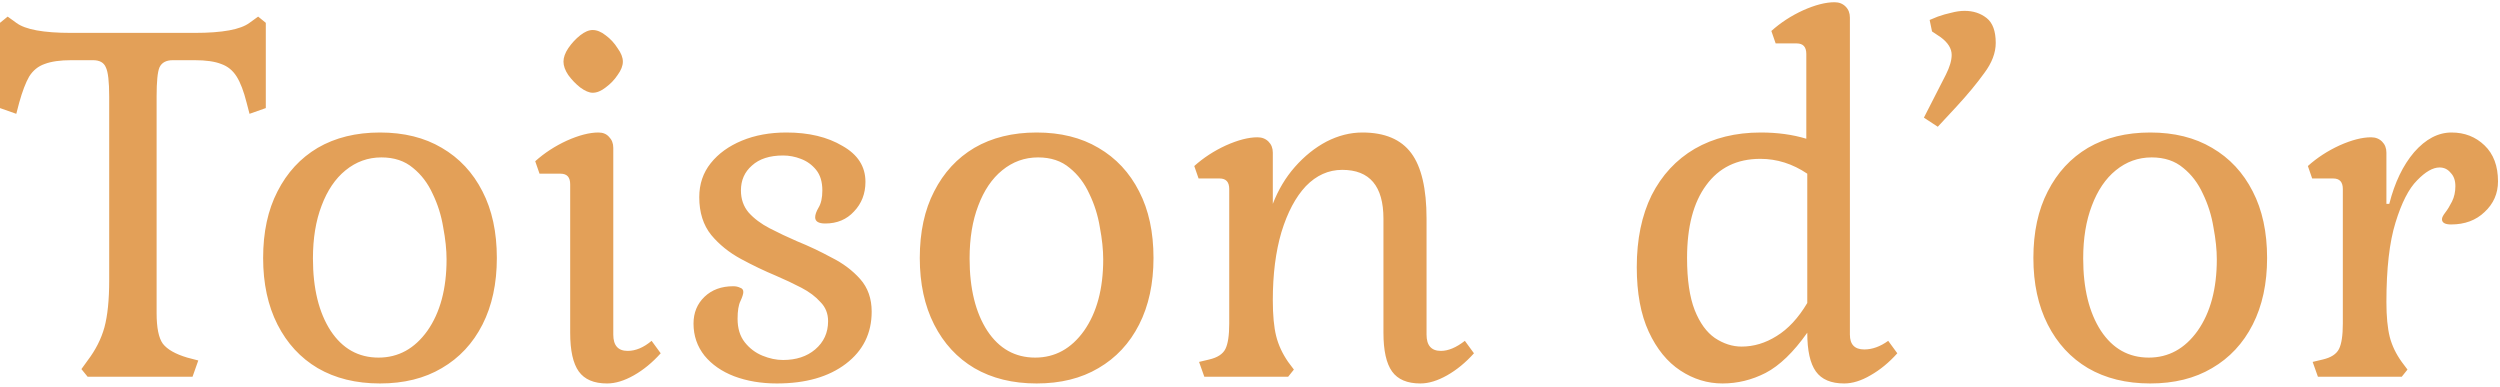
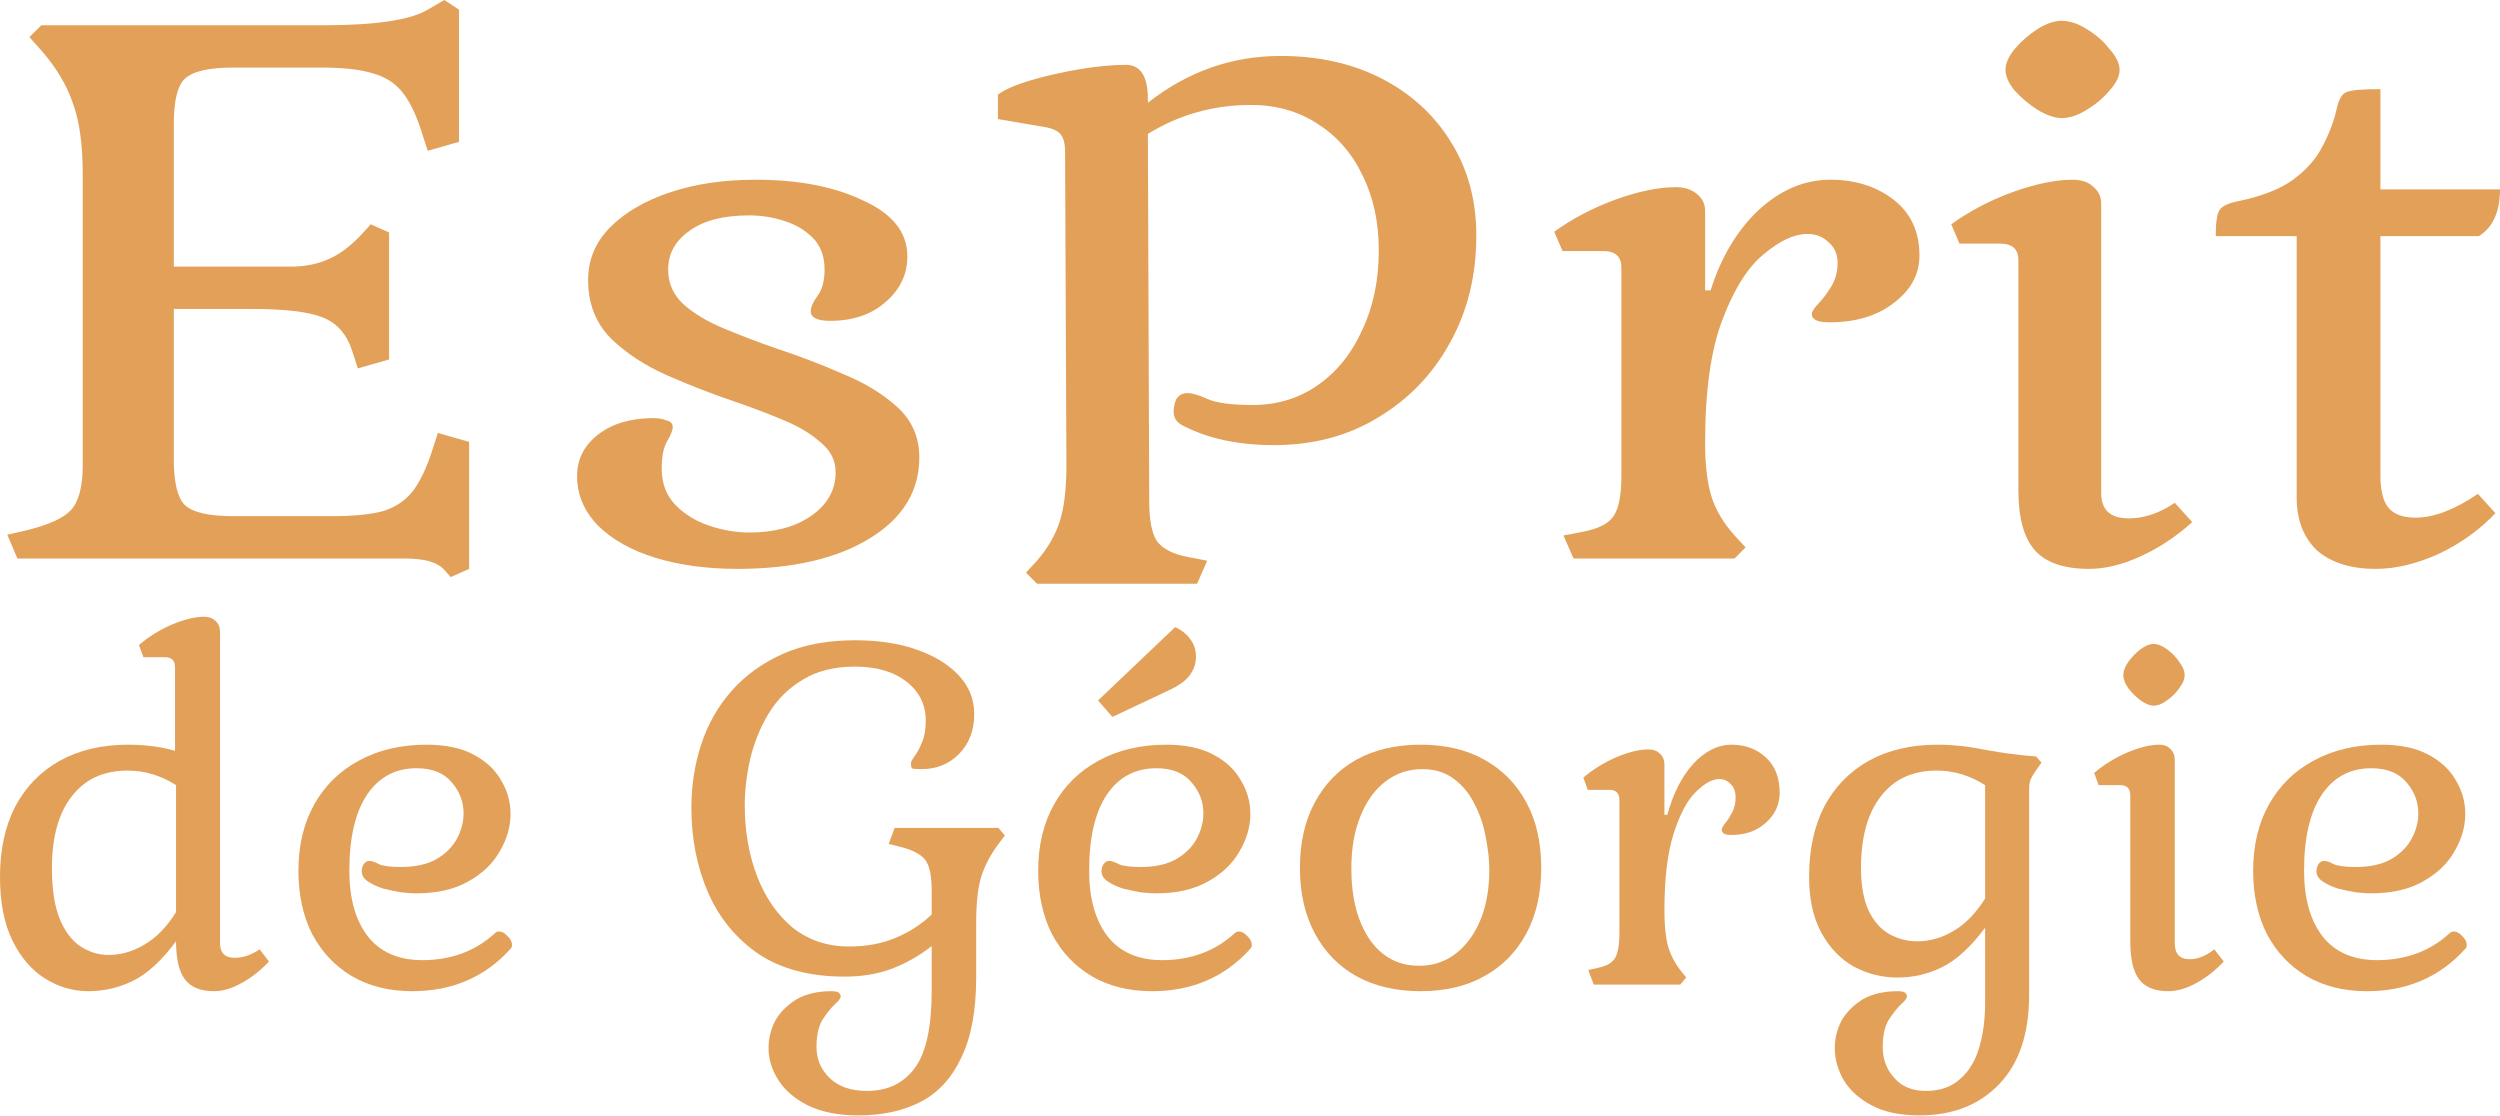
- <svg xmlns="http://www.w3.org/2000/svg" width="783" height="121" viewBox="0 0 783 121" fill="none">
-   <path d="M27.45 118L25.5 115.6L27.45 112.9C29.95 109.6 31.7 106.15 32.7 102.55C33.7 98.85 34.2 93.95 34.2 87.85V30.25C34.2 25.55 33.85 22.5 33.15 21.1C32.55 19.6 31.2 18.85 29.1 18.85H22.35C18.85 18.85 16.05 19.25 13.95 20.05C11.95 20.75 10.35 22.05 9.15 23.95C8.05 25.85 7 28.6 6 32.2L5.1 35.65L2.12342e-07 33.85V7.15L2.4 5.2L5.1 7.15C7.9 9.25 13.6 10.3 22.2 10.3H61.05C69.65 10.3 75.35 9.25 78.15 7.15L80.85 5.2L83.25 7.15V33.85L78.15 35.65L77.25 32.2C76.35 28.6 75.3 25.85 74.1 23.95C72.9 22.05 71.3 20.75 69.3 20.05C67.3 19.25 64.5 18.85 60.9 18.85H54.15C52.05 18.85 50.65 19.6 49.95 21.1C49.35 22.5 49.05 25.55 49.05 30.25V98.05C49.05 102.65 49.7 105.85 51 107.65C52.4 109.45 54.95 110.9 58.65 112L62.1 112.9L60.3 118H27.45ZM119.012 120.1C111.512 120.1 105.012 118.5 99.512 115.3C94.112 112.1 89.912 107.55 86.912 101.65C83.912 95.75 82.412 88.8 82.412 80.8C82.412 72.7 83.912 65.75 86.912 59.95C89.912 54.05 94.112 49.5 99.512 46.3C105.012 43.1 111.512 41.5 119.012 41.5C126.512 41.5 132.962 43.1 138.362 46.3C143.862 49.5 148.112 54.05 151.112 59.95C154.112 65.75 155.612 72.7 155.612 80.8C155.612 88.8 154.112 95.75 151.112 101.65C148.112 107.55 143.862 112.1 138.362 115.3C132.962 118.5 126.512 120.1 119.012 120.1ZM118.562 112C124.762 112 129.862 109.2 133.862 103.6C137.862 97.9 139.862 90.45 139.862 81.25C139.862 78.25 139.512 74.9 138.812 71.2C138.212 67.5 137.112 64 135.512 60.7C134.012 57.4 131.962 54.7 129.362 52.6C126.762 50.4 123.462 49.3 119.462 49.3C115.262 49.3 111.512 50.65 108.212 53.35C105.012 55.95 102.512 59.65 100.712 64.45C98.912 69.15 98.012 74.65 98.012 80.95C98.012 90.35 99.862 97.9 103.562 103.6C107.262 109.2 112.262 112 118.562 112ZM190.131 120.1C186.031 120.1 183.081 118.85 181.281 116.35C179.481 113.85 178.581 109.8 178.581 104.2V57.7C178.581 55.5 177.581 54.4 175.581 54.4H168.981L167.631 50.5C170.531 47.9 173.831 45.75 177.531 44.05C181.331 42.35 184.631 41.5 187.431 41.5C188.831 41.5 189.931 41.95 190.731 42.85C191.631 43.75 192.081 44.9 192.081 46.3V104.8C192.081 108.2 193.581 109.9 196.581 109.9C199.081 109.9 201.581 108.85 204.081 106.75L206.931 110.65C204.331 113.55 201.531 115.85 198.531 117.55C195.531 119.25 192.731 120.1 190.131 120.1ZM185.631 29.05C184.531 29.05 183.231 28.5 181.731 27.4C180.331 26.3 179.081 25 177.981 23.5C176.981 22 176.481 20.6 176.481 19.3C176.481 18 176.981 16.6 177.981 15.1C179.081 13.5 180.331 12.15 181.731 11.05C183.131 9.95 184.431 9.4 185.631 9.4C186.931 9.4 188.281 9.95 189.681 11.05C191.181 12.15 192.431 13.5 193.431 15.1C194.531 16.6 195.081 18 195.081 19.3C195.081 20.6 194.531 22 193.431 23.5C192.431 25 191.181 26.3 189.681 27.4C188.281 28.5 186.931 29.05 185.631 29.05ZM243.309 120.1C238.409 120.1 233.959 119.35 229.959 117.85C226.059 116.35 222.959 114.2 220.659 111.4C218.359 108.5 217.209 105.15 217.209 101.35C217.209 97.95 218.359 95.15 220.659 92.95C222.959 90.75 225.959 89.65 229.659 89.65C230.459 89.65 231.159 89.8 231.759 90.1C232.459 90.3 232.809 90.75 232.809 91.45C232.809 92.05 232.509 93 231.909 94.3C231.309 95.5 231.009 97.35 231.009 99.85C231.009 102.85 231.759 105.3 233.259 107.2C234.759 109.1 236.609 110.5 238.809 111.4C241.009 112.3 243.159 112.75 245.259 112.75C249.359 112.75 252.709 111.65 255.309 109.45C258.009 107.15 259.359 104.2 259.359 100.6C259.359 98.2 258.559 96.2 256.959 94.6C255.459 92.9 253.459 91.4 250.959 90.1C248.459 88.8 245.809 87.55 243.009 86.35C239.409 84.85 235.759 83.1 232.059 81.1C228.359 79.1 225.259 76.6 222.759 73.6C220.259 70.5 219.009 66.55 219.009 61.75C219.009 57.65 220.209 54.1 222.609 51.1C225.009 48.1 228.259 45.75 232.359 44.05C236.459 42.35 241.109 41.5 246.309 41.5C253.309 41.5 259.159 42.9 263.859 45.7C268.659 48.4 271.059 52.15 271.059 56.95C271.059 60.65 269.859 63.75 267.459 66.25C265.159 68.75 262.159 70 258.459 70C256.359 70 255.309 69.35 255.309 68.05C255.309 67.25 255.659 66.25 256.359 65.05C257.159 63.75 257.559 61.95 257.559 59.65C257.559 56.95 256.909 54.8 255.609 53.2C254.309 51.6 252.709 50.45 250.809 49.75C249.009 49.05 247.159 48.7 245.259 48.7C241.059 48.7 237.809 49.75 235.509 51.85C233.209 53.85 232.059 56.45 232.059 59.65C232.059 62.35 232.859 64.65 234.459 66.55C236.159 68.45 238.359 70.1 241.059 71.5C243.759 72.9 246.609 74.25 249.609 75.55C253.309 77.05 256.909 78.75 260.409 80.65C264.009 82.45 267.009 84.7 269.409 87.4C271.809 90.1 273.009 93.5 273.009 97.6C273.009 104.4 270.309 109.85 264.909 113.95C259.509 118.05 252.309 120.1 243.309 120.1ZM324.676 120.1C317.176 120.1 310.676 118.5 305.176 115.3C299.776 112.1 295.576 107.55 292.576 101.65C289.576 95.75 288.076 88.8 288.076 80.8C288.076 72.7 289.576 65.75 292.576 59.95C295.576 54.05 299.776 49.5 305.176 46.3C310.676 43.1 317.176 41.5 324.676 41.5C332.176 41.5 338.626 43.1 344.026 46.3C349.526 49.5 353.776 54.05 356.776 59.95C359.776 65.75 361.276 72.7 361.276 80.8C361.276 88.8 359.776 95.75 356.776 101.65C353.776 107.55 349.526 112.1 344.026 115.3C338.626 118.5 332.176 120.1 324.676 120.1ZM324.226 112C330.426 112 335.526 109.2 339.526 103.6C343.526 97.9 345.526 90.45 345.526 81.25C345.526 78.25 345.176 74.9 344.476 71.2C343.876 67.5 342.776 64 341.176 60.7C339.676 57.4 337.626 54.7 335.026 52.6C332.426 50.4 329.126 49.3 325.126 49.3C320.926 49.3 317.176 50.65 313.876 53.35C310.676 55.95 308.176 59.65 306.376 64.45C304.576 69.15 303.676 74.65 303.676 80.95C303.676 90.35 305.526 97.9 309.226 103.6C312.926 109.2 317.926 112 324.226 112ZM444.845 120.1C440.745 120.1 437.795 118.85 435.995 116.35C434.195 113.85 433.295 109.8 433.295 104.2V68.5C433.295 58.3 428.995 53.2 420.395 53.2C416.095 53.2 412.295 54.9 408.995 58.3C405.795 61.7 403.245 66.5 401.345 72.7C399.545 78.8 398.645 85.9 398.645 94C398.645 98.7 398.995 102.45 399.695 105.25C400.395 108.05 401.645 110.75 403.445 113.35L405.245 115.75L403.445 118H377.195L375.545 113.35L378.695 112.6C381.295 112 382.995 110.9 383.795 109.3C384.595 107.7 384.995 105.05 384.995 101.35V59.2C384.995 57 383.995 55.9 381.995 55.9H375.395L374.045 52C376.945 49.4 380.245 47.25 383.945 45.55C387.745 43.85 391.045 43 393.845 43C395.245 43 396.395 43.45 397.295 44.35C398.195 45.25 398.645 46.4 398.645 47.8V63.85C400.345 59.45 402.645 55.6 405.545 52.3C408.545 48.9 411.845 46.25 415.445 44.35C419.145 42.45 422.895 41.5 426.695 41.5C433.695 41.5 438.795 43.65 441.995 47.95C445.195 52.25 446.795 59.1 446.795 68.5V104.8C446.795 108.2 448.295 109.9 451.295 109.9C453.595 109.9 456.095 108.85 458.795 106.75L461.645 110.65C459.045 113.55 456.245 115.85 453.245 117.55C450.245 119.25 447.445 120.1 444.845 120.1ZM539.487 120.1C534.787 120.1 530.387 118.75 526.287 116.05C522.187 113.35 518.887 109.3 516.387 103.9C513.887 98.5 512.637 91.75 512.637 83.65C512.637 74.95 514.187 67.45 517.287 61.15C520.487 54.85 524.987 50 530.787 46.6C536.687 43.2 543.587 41.5 551.487 41.5C556.687 41.5 561.437 42.15 565.737 43.45V16.9C565.737 14.7 564.737 13.6 562.737 13.6H556.137L554.787 9.7C557.687 7.1 560.987 4.95 564.687 3.25C568.487 1.55 571.787 0.7 574.587 0.7C575.987 0.7 577.137 1.15 578.037 2.05C578.937 2.95 579.387 4.1 579.387 5.5V104.8C579.387 107.9 580.887 109.45 583.887 109.45C586.387 109.45 588.887 108.55 591.387 106.75L594.237 110.65C591.637 113.55 588.837 115.85 585.837 117.55C582.937 119.25 580.187 120.1 577.587 120.1C573.487 120.1 570.537 118.85 568.737 116.35C566.937 113.85 566.037 109.8 566.037 104.2C561.737 110.3 557.387 114.5 552.987 116.8C548.687 119 544.187 120.1 539.487 120.1ZM545.487 108.55C549.287 108.55 552.937 107.45 556.437 105.25C560.037 103.05 563.237 99.6 566.037 94.9V54.4C561.437 51.3 556.537 49.75 551.337 49.75C544.037 49.75 538.387 52.5 534.387 58C530.387 63.4 528.387 71 528.387 80.8C528.387 87.6 529.187 93.05 530.787 97.15C532.387 101.15 534.487 104.05 537.087 105.85C539.787 107.65 542.587 108.55 545.487 108.55ZM606.914 39.7L602.564 36.85L609.464 23.35C610.664 20.95 611.264 18.9 611.264 17.2C611.264 15.2 610.114 13.35 607.814 11.65L605.114 9.85L604.364 6.25L606.914 5.2C608.314 4.7 609.714 4.3 611.114 4C612.614 3.6 614.014 3.4 615.314 3.4C618.014 3.4 620.314 4.15 622.214 5.65C624.114 7.15 625.064 9.75 625.064 13.45C625.064 16.55 623.864 19.7 621.464 22.9C619.164 26.1 616.264 29.6 612.764 33.4L606.914 39.7ZM673.455 120.1C665.955 120.1 659.455 118.5 653.955 115.3C648.555 112.1 644.355 107.55 641.355 101.65C638.355 95.75 636.855 88.8 636.855 80.8C636.855 72.7 638.355 65.75 641.355 59.95C644.355 54.05 648.555 49.5 653.955 46.3C659.455 43.1 665.955 41.5 673.455 41.5C680.955 41.5 687.405 43.1 692.805 46.3C698.305 49.5 702.555 54.05 705.555 59.95C708.555 65.75 710.055 72.7 710.055 80.8C710.055 88.8 708.555 95.75 705.555 101.65C702.555 107.55 698.305 112.1 692.805 115.3C687.405 118.5 680.955 120.1 673.455 120.1ZM673.005 112C679.205 112 684.305 109.2 688.305 103.6C692.305 97.9 694.305 90.45 694.305 81.25C694.305 78.25 693.955 74.9 693.255 71.2C692.655 67.5 691.555 64 689.955 60.7C688.455 57.4 686.405 54.7 683.805 52.6C681.205 50.4 677.905 49.3 673.905 49.3C669.705 49.3 665.955 50.65 662.655 53.35C659.455 55.95 656.955 59.65 655.155 64.45C653.355 69.15 652.455 74.65 652.455 80.95C652.455 90.35 654.305 97.9 658.005 103.6C661.705 109.2 666.705 112 673.005 112ZM725.974 118L724.324 113.35L727.474 112.6C730.074 112 731.774 110.9 732.574 109.3C733.374 107.7 733.774 105.05 733.774 101.35V59.2C733.774 57 732.774 55.9 730.774 55.9H724.174L722.824 52C725.724 49.4 729.024 47.25 732.724 45.55C736.524 43.85 739.824 43 742.624 43C744.024 43 745.174 43.45 746.074 44.35C746.974 45.25 747.424 46.4 747.424 47.8V63.85H748.324C750.024 57.15 752.624 51.75 756.124 47.65C759.724 43.55 763.624 41.5 767.824 41.5C771.924 41.5 775.374 42.85 778.174 45.55C780.974 48.25 782.374 52 782.374 56.8C782.374 60.6 780.974 63.8 778.174 66.4C775.474 69 771.974 70.3 767.674 70.3C765.774 70.3 764.824 69.75 764.824 68.65C764.824 68.15 765.174 67.45 765.874 66.55C766.574 65.65 767.274 64.5 767.974 63.1C768.674 61.7 769.024 60.1 769.024 58.3C769.024 56.5 768.524 55.1 767.524 54.1C766.624 53 765.474 52.45 764.074 52.45C761.974 52.45 759.624 53.8 757.024 56.5C754.424 59.1 752.174 63.5 750.274 69.7C748.374 75.8 747.424 84.1 747.424 94.6C747.424 99.1 747.774 102.75 748.474 105.55C749.174 108.25 750.424 110.85 752.224 113.35L754.024 115.75L752.224 118H725.974Z" fill="#E3A058" />
+ <svg xmlns="http://www.w3.org/2000/svg" width="65" height="29" viewBox="0 0 65 29" fill="none">
+   <path d="M2.301 25.771C1.898 25.771 1.521 25.661 1.17 25.441C0.819 25.221 0.536 24.89 0.321 24.45C0.107 24.01 0 23.459 0 22.799C0 22.09 0.133 21.478 0.399 20.964C0.673 20.451 1.059 20.055 1.556 19.778C2.061 19.501 2.653 19.362 3.33 19.362C3.776 19.362 4.183 19.415 4.551 19.521V17.356C4.551 17.177 4.465 17.087 4.294 17.087H3.728L3.613 16.769C3.861 16.557 4.144 16.382 4.461 16.243C4.787 16.104 5.07 16.035 5.31 16.035C5.43 16.035 5.528 16.072 5.605 16.145C5.683 16.219 5.721 16.312 5.721 16.427V24.523C5.721 24.776 5.85 24.903 6.107 24.903C6.321 24.903 6.535 24.829 6.75 24.682L6.994 25C6.771 25.237 6.531 25.424 6.274 25.563C6.025 25.702 5.79 25.771 5.567 25.771C5.215 25.771 4.963 25.669 4.808 25.465C4.654 25.261 4.577 24.931 4.577 24.474C4.208 24.972 3.835 25.314 3.458 25.502C3.09 25.681 2.704 25.771 2.301 25.771ZM2.816 24.829C3.141 24.829 3.454 24.739 3.754 24.56C4.063 24.381 4.337 24.099 4.577 23.716V20.414C4.183 20.161 3.763 20.035 3.317 20.035C2.691 20.035 2.207 20.259 1.864 20.707C1.521 21.148 1.35 21.767 1.35 22.567C1.35 23.121 1.418 23.565 1.556 23.9C1.693 24.226 1.873 24.462 2.096 24.609C2.327 24.756 2.567 24.829 2.816 24.829Z" fill="#E3A058" />
+   <path d="M10.716 25.771C10.116 25.771 9.593 25.64 9.148 25.38C8.71 25.119 8.368 24.756 8.119 24.291C7.879 23.818 7.759 23.268 7.759 22.64C7.759 21.979 7.896 21.404 8.17 20.915C8.445 20.426 8.83 20.047 9.328 19.778C9.833 19.501 10.42 19.362 11.089 19.362C11.586 19.362 11.993 19.448 12.31 19.619C12.636 19.79 12.876 20.014 13.03 20.291C13.193 20.561 13.274 20.85 13.274 21.16C13.274 21.494 13.18 21.82 12.992 22.138C12.812 22.456 12.537 22.717 12.169 22.921C11.809 23.125 11.359 23.227 10.819 23.227C10.733 23.227 10.609 23.219 10.446 23.203C10.292 23.178 10.133 23.145 9.97 23.105C9.816 23.056 9.683 22.995 9.572 22.921C9.46 22.848 9.405 22.758 9.405 22.652C9.405 22.587 9.422 22.526 9.456 22.469C9.499 22.412 9.546 22.383 9.598 22.383C9.666 22.383 9.752 22.412 9.855 22.469C9.966 22.517 10.155 22.542 10.42 22.542C10.789 22.542 11.093 22.477 11.333 22.346C11.573 22.208 11.753 22.032 11.873 21.82C11.993 21.6 12.053 21.376 12.053 21.148C12.053 20.846 11.95 20.577 11.745 20.34C11.539 20.096 11.235 19.974 10.832 19.974C10.283 19.974 9.855 20.202 9.546 20.658C9.238 21.115 9.083 21.776 9.083 22.64C9.083 23.357 9.242 23.924 9.559 24.34C9.885 24.756 10.36 24.964 10.986 24.964C11.346 24.964 11.684 24.907 12.002 24.793C12.319 24.678 12.606 24.503 12.863 24.267C12.897 24.234 12.936 24.218 12.979 24.218C13.047 24.218 13.12 24.258 13.197 24.34C13.274 24.413 13.313 24.491 13.313 24.572C13.313 24.613 13.296 24.65 13.262 24.682C12.602 25.408 11.753 25.771 10.716 25.771Z" fill="#E3A058" />
+   <path d="M22.321 29C21.799 29 21.361 28.914 21.01 28.743C20.667 28.572 20.41 28.352 20.239 28.083C20.067 27.814 19.982 27.536 19.982 27.251C19.982 26.998 20.041 26.758 20.161 26.529C20.29 26.309 20.474 26.126 20.714 25.979C20.963 25.84 21.263 25.771 21.614 25.771C21.709 25.771 21.773 25.783 21.807 25.808C21.841 25.84 21.858 25.873 21.858 25.905C21.858 25.954 21.807 26.024 21.704 26.113C21.601 26.211 21.494 26.346 21.383 26.517C21.28 26.688 21.229 26.925 21.229 27.227C21.229 27.536 21.34 27.801 21.563 28.021C21.794 28.25 22.12 28.364 22.54 28.364C23.08 28.364 23.495 28.164 23.787 27.765C24.078 27.373 24.224 26.701 24.224 25.747V24.597C23.916 24.841 23.573 25.037 23.196 25.184C22.827 25.323 22.416 25.392 21.961 25.392C21.061 25.392 20.316 25.196 19.724 24.805C19.142 24.405 18.704 23.875 18.413 23.215C18.122 22.546 17.976 21.808 17.976 21.001C17.976 20.422 18.062 19.872 18.233 19.35C18.404 18.828 18.666 18.367 19.017 17.968C19.377 17.56 19.823 17.238 20.354 17.001C20.886 16.765 21.511 16.647 22.231 16.647C22.84 16.647 23.375 16.728 23.838 16.891C24.301 17.054 24.666 17.279 24.931 17.564C25.197 17.849 25.33 18.184 25.33 18.567C25.33 18.991 25.197 19.337 24.931 19.607C24.674 19.867 24.348 19.998 23.954 19.998C23.817 19.998 23.735 19.99 23.71 19.974C23.693 19.949 23.684 19.908 23.684 19.851C23.684 19.81 23.714 19.749 23.774 19.668C23.843 19.578 23.907 19.46 23.967 19.313C24.035 19.158 24.07 18.966 24.07 18.738C24.07 18.322 23.903 17.984 23.568 17.723C23.234 17.462 22.788 17.332 22.231 17.332C21.691 17.332 21.237 17.446 20.869 17.674C20.5 17.894 20.204 18.188 19.982 18.555C19.767 18.913 19.609 19.305 19.506 19.729C19.412 20.145 19.364 20.548 19.364 20.94C19.364 21.608 19.471 22.224 19.686 22.787C19.9 23.341 20.209 23.785 20.611 24.12C21.023 24.446 21.511 24.609 22.077 24.609C22.523 24.609 22.921 24.536 23.273 24.389C23.633 24.242 23.95 24.038 24.224 23.777V23.154C24.224 22.77 24.168 22.505 24.057 22.358C23.945 22.212 23.727 22.098 23.401 22.016L23.106 21.943L23.26 21.527H25.96L26.127 21.723L25.96 21.943C25.754 22.22 25.604 22.505 25.51 22.799C25.424 23.092 25.381 23.488 25.381 23.985V25.404C25.381 26.268 25.253 26.966 24.995 27.496C24.747 28.026 24.395 28.409 23.941 28.645C23.487 28.882 22.947 29 22.321 29Z" fill="#E3A058" />
+   <path d="M29.95 25.771C29.35 25.771 28.828 25.64 28.382 25.38C27.945 25.119 27.602 24.756 27.353 24.291C27.113 23.818 26.993 23.268 26.993 22.64C26.993 21.979 27.131 21.404 27.405 20.915C27.679 20.426 28.065 20.047 28.562 19.778C29.068 19.501 29.655 19.362 30.323 19.362C30.82 19.362 31.227 19.448 31.545 19.619C31.87 19.79 32.11 20.014 32.264 20.291C32.427 20.561 32.509 20.85 32.509 21.16C32.509 21.494 32.414 21.82 32.226 22.138C32.046 22.456 31.772 22.717 31.403 22.921C31.043 23.125 30.593 23.227 30.053 23.227C29.968 23.227 29.843 23.219 29.68 23.203C29.526 23.178 29.368 23.145 29.205 23.105C29.05 23.056 28.918 22.995 28.806 22.921C28.695 22.848 28.639 22.758 28.639 22.652C28.639 22.587 28.656 22.526 28.691 22.469C28.733 22.412 28.78 22.383 28.832 22.383C28.9 22.383 28.986 22.412 29.089 22.469C29.2 22.517 29.389 22.542 29.655 22.542C30.023 22.542 30.328 22.477 30.567 22.346C30.808 22.208 30.988 22.032 31.108 21.82C31.227 21.6 31.288 21.376 31.288 21.148C31.288 20.846 31.185 20.577 30.979 20.34C30.773 20.096 30.469 19.974 30.066 19.974C29.518 19.974 29.089 20.202 28.78 20.658C28.472 21.115 28.318 21.776 28.318 22.64C28.318 23.357 28.476 23.924 28.793 24.34C29.119 24.756 29.595 24.964 30.22 24.964C30.58 24.964 30.919 24.907 31.236 24.793C31.553 24.678 31.84 24.503 32.097 24.267C32.132 24.234 32.17 24.218 32.213 24.218C32.282 24.218 32.355 24.258 32.432 24.34C32.509 24.413 32.547 24.491 32.547 24.572C32.547 24.613 32.53 24.65 32.496 24.682C31.836 25.408 30.988 25.771 29.95 25.771ZM28.922 18.64L28.549 18.212L30.555 16.304C30.718 16.378 30.846 16.48 30.94 16.61C31.043 16.74 31.095 16.895 31.095 17.075C31.095 17.254 31.039 17.417 30.927 17.564C30.825 17.703 30.64 17.833 30.375 17.955L28.922 18.64Z" fill="#E3A058" />
+   <path d="M36.935 25.771C36.292 25.771 35.735 25.64 35.264 25.38C34.801 25.119 34.441 24.748 34.184 24.267C33.927 23.785 33.798 23.219 33.798 22.567C33.798 21.906 33.927 21.339 34.184 20.866C34.441 20.385 34.801 20.014 35.264 19.753C35.735 19.492 36.292 19.362 36.935 19.362C37.578 19.362 38.131 19.492 38.594 19.753C39.065 20.014 39.429 20.385 39.687 20.866C39.944 21.339 40.072 21.906 40.072 22.567C40.072 23.219 39.944 23.785 39.687 24.267C39.429 24.748 39.065 25.119 38.594 25.38C38.131 25.64 37.578 25.771 36.935 25.771ZM36.897 25.11C37.428 25.11 37.865 24.882 38.208 24.426C38.551 23.961 38.722 23.353 38.722 22.603C38.722 22.358 38.692 22.085 38.632 21.784C38.581 21.482 38.487 21.197 38.349 20.927C38.221 20.658 38.045 20.438 37.822 20.267C37.599 20.088 37.317 19.998 36.974 19.998C36.614 19.998 36.292 20.108 36.01 20.328C35.735 20.54 35.521 20.842 35.367 21.233C35.212 21.616 35.135 22.065 35.135 22.579C35.135 23.345 35.294 23.961 35.611 24.426C35.928 24.882 36.357 25.11 36.897 25.11Z" fill="#E3A058" />
+   <path d="M41.437 25.6L41.295 25.221L41.565 25.16C41.788 25.11 41.934 25.021 42.002 24.89C42.071 24.76 42.105 24.544 42.105 24.242V20.805C42.105 20.626 42.019 20.536 41.848 20.536H41.282L41.167 20.218C41.415 20.006 41.698 19.831 42.015 19.692C42.341 19.554 42.624 19.484 42.864 19.484C42.984 19.484 43.082 19.521 43.159 19.594C43.236 19.668 43.275 19.762 43.275 19.876V21.184H43.352C43.498 20.638 43.721 20.198 44.021 19.863C44.329 19.529 44.663 19.362 45.023 19.362C45.375 19.362 45.671 19.472 45.911 19.692C46.151 19.912 46.271 20.218 46.271 20.61C46.271 20.919 46.151 21.18 45.911 21.392C45.679 21.604 45.379 21.71 45.011 21.71C44.848 21.71 44.766 21.666 44.766 21.576C44.766 21.535 44.796 21.478 44.856 21.404C44.916 21.331 44.976 21.237 45.036 21.123C45.096 21.009 45.126 20.879 45.126 20.732C45.126 20.585 45.084 20.471 44.998 20.389C44.921 20.3 44.822 20.255 44.702 20.255C44.522 20.255 44.321 20.365 44.098 20.585C43.875 20.797 43.682 21.156 43.519 21.661C43.356 22.159 43.275 22.836 43.275 23.692C43.275 24.059 43.305 24.356 43.365 24.585C43.425 24.805 43.532 25.017 43.686 25.221L43.841 25.416L43.686 25.6H41.437Z" fill="#E3A058" />
+   <path d="M49.903 29C49.406 29 48.994 28.914 48.669 28.743C48.343 28.572 48.099 28.352 47.936 28.083C47.782 27.814 47.704 27.536 47.704 27.251C47.704 26.998 47.764 26.758 47.884 26.529C48.013 26.309 48.197 26.126 48.437 25.979C48.686 25.84 48.986 25.771 49.337 25.771C49.431 25.771 49.496 25.783 49.53 25.808C49.564 25.84 49.581 25.873 49.581 25.905C49.581 25.954 49.53 26.024 49.427 26.113C49.324 26.211 49.217 26.346 49.106 26.517C49.003 26.688 48.951 26.925 48.951 27.227C48.951 27.536 49.05 27.801 49.247 28.021C49.444 28.25 49.718 28.364 50.07 28.364C50.438 28.364 50.734 28.262 50.957 28.058C51.188 27.863 51.356 27.589 51.458 27.239C51.561 26.896 51.613 26.505 51.613 26.065V24.12C51.244 24.617 50.871 24.96 50.494 25.147C50.126 25.327 49.74 25.416 49.337 25.416C48.934 25.416 48.557 25.323 48.206 25.135C47.854 24.939 47.572 24.646 47.357 24.254C47.143 23.863 47.036 23.378 47.036 22.799C47.036 22.09 47.169 21.478 47.434 20.964C47.709 20.451 48.094 20.055 48.592 19.778C49.097 19.501 49.688 19.362 50.366 19.362C50.769 19.362 51.188 19.407 51.626 19.497C52.063 19.578 52.5 19.635 52.937 19.668L53.078 19.827L52.924 20.047C52.873 20.12 52.83 20.194 52.795 20.267C52.77 20.332 52.757 20.418 52.757 20.524V25.869C52.757 26.88 52.495 27.655 51.973 28.193C51.458 28.731 50.769 29 49.903 29ZM49.851 24.474C50.177 24.474 50.49 24.385 50.79 24.205C51.099 24.026 51.373 23.745 51.613 23.361V20.414C51.218 20.161 50.798 20.035 50.353 20.035C49.727 20.035 49.243 20.259 48.9 20.707C48.557 21.148 48.386 21.767 48.386 22.567C48.386 23.031 48.454 23.406 48.592 23.692C48.729 23.969 48.909 24.169 49.131 24.291C49.354 24.413 49.594 24.474 49.851 24.474Z" fill="#E3A058" />
+   <path d="M56.377 25.771C56.025 25.771 55.773 25.669 55.618 25.465C55.464 25.261 55.387 24.931 55.387 24.474V20.683C55.387 20.503 55.301 20.414 55.13 20.414H54.564L54.448 20.096C54.697 19.884 54.98 19.709 55.297 19.57C55.623 19.431 55.905 19.362 56.145 19.362C56.265 19.362 56.36 19.399 56.428 19.472C56.505 19.545 56.544 19.639 56.544 19.753V24.523C56.544 24.801 56.672 24.939 56.93 24.939C57.144 24.939 57.358 24.854 57.572 24.682L57.817 25C57.594 25.237 57.354 25.424 57.097 25.563C56.84 25.702 56.6 25.771 56.377 25.771ZM55.991 18.347C55.897 18.347 55.785 18.302 55.657 18.212C55.537 18.122 55.43 18.017 55.335 17.894C55.25 17.772 55.207 17.658 55.207 17.552C55.207 17.446 55.25 17.332 55.335 17.209C55.43 17.079 55.537 16.969 55.657 16.879C55.777 16.789 55.888 16.744 55.991 16.744C56.102 16.744 56.218 16.789 56.338 16.879C56.467 16.969 56.574 17.079 56.66 17.209C56.754 17.332 56.801 17.446 56.801 17.552C56.801 17.658 56.754 17.772 56.66 17.894C56.574 18.017 56.467 18.122 56.338 18.212C56.218 18.302 56.102 18.347 55.991 18.347Z" fill="#E3A058" />
+   <path d="M61.539 25.771C60.939 25.771 60.416 25.64 59.971 25.38C59.533 25.119 59.191 24.756 58.942 24.291C58.702 23.818 58.582 23.268 58.582 22.64C58.582 21.979 58.719 21.404 58.993 20.915C59.268 20.426 59.653 20.047 60.151 19.778C60.656 19.501 61.243 19.362 61.912 19.362C62.409 19.362 62.816 19.448 63.133 19.619C63.459 19.79 63.699 20.014 63.853 20.291C64.016 20.561 64.097 20.85 64.097 21.16C64.097 21.494 64.003 21.82 63.815 22.138C63.635 22.456 63.36 22.717 62.992 22.921C62.632 23.125 62.182 23.227 61.642 23.227C61.556 23.227 61.432 23.219 61.269 23.203C61.115 23.178 60.956 23.145 60.793 23.105C60.639 23.056 60.506 22.995 60.395 22.921C60.283 22.848 60.228 22.758 60.228 22.652C60.228 22.587 60.245 22.526 60.279 22.469C60.322 22.412 60.369 22.383 60.42 22.383C60.489 22.383 60.575 22.412 60.678 22.469C60.789 22.517 60.978 22.542 61.243 22.542C61.612 22.542 61.916 22.477 62.156 22.346C62.396 22.208 62.576 22.032 62.696 21.82C62.816 21.6 62.876 21.376 62.876 21.148C62.876 20.846 62.773 20.577 62.568 20.34C62.362 20.096 62.057 19.974 61.655 19.974C61.106 19.974 60.678 20.202 60.369 20.658C60.06 21.115 59.906 21.776 59.906 22.64C59.906 23.357 60.065 23.924 60.382 24.34C60.708 24.756 61.183 24.964 61.809 24.964C62.169 24.964 62.508 24.907 62.825 24.793C63.142 24.678 63.429 24.503 63.686 24.267C63.72 24.234 63.759 24.218 63.802 24.218C63.87 24.218 63.943 24.258 64.02 24.34C64.097 24.413 64.136 24.491 64.136 24.572C64.136 24.613 64.119 24.65 64.085 24.682C63.425 25.408 62.576 25.771 61.539 25.771Z" fill="#E3A058" />
+   <path d="M11.719 15.004L11.528 14.791C11.352 14.611 11.017 14.521 10.523 14.521H0.453L0.19 13.903L0.692 13.787C1.266 13.646 1.649 13.472 1.84 13.266C2.048 13.047 2.151 12.654 2.151 12.088V4.538C2.151 3.753 2.064 3.128 1.888 2.665C1.729 2.201 1.458 1.751 1.075 1.313L0.764 0.965L1.075 0.657H8.394C9.766 0.657 10.675 0.521 11.121 0.251L11.552 0L11.934 0.251V3.688L11.121 3.92L10.977 3.476C10.834 3.012 10.667 2.658 10.475 2.414C10.284 2.169 10.029 2.002 9.71 1.912C9.391 1.809 8.944 1.757 8.37 1.757H6.05C5.428 1.757 5.014 1.854 4.806 2.047C4.615 2.227 4.519 2.62 4.519 3.225V6.932H7.557C7.924 6.932 8.251 6.868 8.538 6.739C8.841 6.61 9.144 6.379 9.447 6.044L9.638 5.832L10.116 6.044V9.346L9.303 9.578L9.16 9.133C9.016 8.683 8.753 8.387 8.37 8.245C8.004 8.104 7.398 8.033 6.553 8.033H4.519V11.953C4.519 12.545 4.615 12.938 4.806 13.131C5.014 13.324 5.428 13.42 6.05 13.42H8.633C9.208 13.42 9.654 13.375 9.973 13.285C10.292 13.182 10.547 13.008 10.738 12.764C10.93 12.506 11.097 12.152 11.241 11.702L11.384 11.258L12.197 11.489V14.791L11.719 15.004Z" fill="#E3A058" />
+   <path d="M19.166 14.791C18.385 14.791 17.675 14.695 17.037 14.502C16.416 14.309 15.921 14.032 15.554 13.671C15.188 13.298 15.004 12.867 15.004 12.377C15.004 11.94 15.188 11.579 15.554 11.296C15.921 11.013 16.4 10.871 16.99 10.871C17.117 10.871 17.229 10.891 17.324 10.929C17.436 10.955 17.492 11.013 17.492 11.103C17.492 11.18 17.444 11.303 17.348 11.47C17.253 11.624 17.205 11.863 17.205 12.184C17.205 12.571 17.324 12.886 17.564 13.131C17.803 13.375 18.098 13.555 18.449 13.671C18.799 13.787 19.142 13.845 19.477 13.845C20.131 13.845 20.665 13.704 21.08 13.42C21.51 13.124 21.726 12.744 21.726 12.281C21.726 11.972 21.598 11.715 21.343 11.509C21.104 11.29 20.785 11.097 20.386 10.929C19.987 10.762 19.565 10.601 19.118 10.447C18.544 10.254 17.962 10.028 17.372 9.771C16.782 9.513 16.288 9.191 15.889 8.805C15.491 8.406 15.291 7.898 15.291 7.28C15.291 6.752 15.483 6.295 15.865 5.909C16.248 5.523 16.766 5.22 17.42 5.001C18.074 4.782 18.815 4.673 19.645 4.673C20.761 4.673 21.694 4.853 22.443 5.214C23.209 5.561 23.591 6.044 23.591 6.662C23.591 7.138 23.4 7.537 23.017 7.859C22.65 8.181 22.172 8.342 21.582 8.342C21.247 8.342 21.08 8.258 21.08 8.091C21.08 7.988 21.136 7.859 21.247 7.705C21.375 7.537 21.439 7.306 21.439 7.009C21.439 6.662 21.335 6.385 21.128 6.179C20.92 5.973 20.665 5.825 20.362 5.735C20.075 5.645 19.78 5.6 19.477 5.6C18.807 5.6 18.289 5.735 17.922 6.005C17.556 6.263 17.372 6.597 17.372 7.009C17.372 7.357 17.5 7.653 17.755 7.898C18.026 8.142 18.377 8.355 18.807 8.535C19.238 8.715 19.692 8.889 20.171 9.056C20.761 9.249 21.335 9.468 21.893 9.713C22.467 9.945 22.945 10.234 23.328 10.582C23.711 10.929 23.902 11.367 23.902 11.895C23.902 12.77 23.472 13.472 22.61 14C21.749 14.527 20.601 14.791 19.166 14.791Z" fill="#E3A058" />
+   <path d="M26.962 15.177L26.675 14.888L26.962 14.579C27.249 14.244 27.448 13.897 27.56 13.536C27.672 13.176 27.727 12.693 27.727 12.088L27.692 3.946C27.692 3.753 27.66 3.611 27.596 3.521C27.532 3.418 27.397 3.347 27.19 3.308L25.946 3.096V2.459C26.121 2.33 26.4 2.208 26.783 2.092C27.182 1.976 27.604 1.879 28.051 1.802C28.513 1.725 28.92 1.686 29.271 1.686C29.653 1.686 29.845 1.982 29.845 2.575V2.671C30.881 1.86 32.029 1.455 33.289 1.455C34.294 1.455 35.178 1.654 35.944 2.053C36.709 2.452 37.307 3.006 37.738 3.714C38.168 4.409 38.384 5.214 38.384 6.128C38.384 7.17 38.153 8.104 37.69 8.928C37.243 9.739 36.622 10.382 35.824 10.858C35.043 11.335 34.142 11.573 33.121 11.573C32.181 11.573 31.383 11.399 30.73 11.052C30.586 10.974 30.514 10.858 30.514 10.704C30.514 10.588 30.538 10.479 30.586 10.376C30.65 10.273 30.746 10.221 30.873 10.221C31.001 10.221 31.176 10.273 31.399 10.376C31.639 10.479 32.029 10.53 32.571 10.53C33.209 10.53 33.775 10.356 34.27 10.009C34.764 9.661 35.147 9.185 35.418 8.58C35.705 7.975 35.848 7.286 35.848 6.514C35.848 5.767 35.705 5.111 35.418 4.544C35.147 3.978 34.756 3.534 34.246 3.212C33.751 2.89 33.177 2.729 32.523 2.729C31.551 2.729 30.658 2.98 29.845 3.482L29.88 13.034C29.88 13.51 29.944 13.851 30.072 14.057C30.215 14.264 30.486 14.405 30.885 14.482L31.387 14.579L31.124 15.177H26.962Z" fill="#E3A058" />
+   <path d="M40.913 14.521L40.649 13.922L41.152 13.826C41.566 13.748 41.837 13.607 41.965 13.401C42.093 13.195 42.156 12.854 42.156 12.377V6.952C42.156 6.668 41.997 6.527 41.678 6.527H40.626L40.41 6.025C40.873 5.69 41.399 5.413 41.989 5.194C42.595 4.975 43.121 4.866 43.568 4.866C43.791 4.866 43.974 4.924 44.118 5.04C44.261 5.156 44.333 5.304 44.333 5.484V7.55H44.476C44.748 6.688 45.162 5.992 45.72 5.465C46.294 4.937 46.916 4.673 47.586 4.673C48.24 4.673 48.79 4.847 49.236 5.194C49.683 5.542 49.906 6.025 49.906 6.643C49.906 7.132 49.683 7.544 49.236 7.878C48.806 8.213 48.248 8.38 47.562 8.38C47.259 8.38 47.108 8.31 47.108 8.168C47.108 8.104 47.163 8.014 47.275 7.898C47.387 7.782 47.498 7.634 47.61 7.454C47.721 7.273 47.777 7.067 47.777 6.836C47.777 6.604 47.697 6.424 47.538 6.295C47.395 6.153 47.211 6.083 46.988 6.083C46.653 6.083 46.278 6.256 45.864 6.604C45.449 6.939 45.09 7.505 44.787 8.303C44.484 9.088 44.333 10.157 44.333 11.509C44.333 12.088 44.389 12.558 44.5 12.918C44.612 13.266 44.811 13.601 45.098 13.922L45.385 14.231L45.098 14.521H40.913Z" fill="#E3A058" />
+   <path d="M54.32 14.791C53.666 14.791 53.195 14.63 52.908 14.309C52.621 13.987 52.478 13.465 52.478 12.744V6.758C52.478 6.475 52.318 6.334 51.999 6.334H50.947L50.732 5.832C51.194 5.497 51.72 5.22 52.31 5.001C52.916 4.782 53.443 4.673 53.889 4.673C54.112 4.673 54.288 4.731 54.415 4.847C54.559 4.963 54.631 5.111 54.631 5.291V12.822C54.631 13.259 54.87 13.478 55.348 13.478C55.747 13.478 56.145 13.343 56.544 13.073L56.998 13.575C56.584 13.948 56.138 14.244 55.659 14.463C55.181 14.682 54.734 14.791 54.32 14.791ZM53.602 3.07C53.427 3.07 53.219 2.999 52.98 2.858C52.757 2.716 52.558 2.549 52.382 2.356C52.223 2.163 52.143 1.982 52.143 1.815C52.143 1.648 52.223 1.468 52.382 1.274C52.558 1.068 52.757 0.895 52.98 0.753C53.203 0.611 53.411 0.541 53.602 0.541C53.809 0.541 54.025 0.611 54.248 0.753C54.487 0.895 54.686 1.068 54.846 1.274C55.021 1.468 55.109 1.648 55.109 1.815C55.109 1.982 55.021 2.163 54.846 2.356C54.686 2.549 54.487 2.716 54.248 2.858C54.025 2.999 53.809 3.07 53.602 3.07Z" fill="#E3A058" />
+   <path d="M61.771 14.791C61.117 14.791 60.607 14.63 60.24 14.309C59.889 13.974 59.714 13.517 59.714 12.938V6.14H57.609C57.609 5.793 57.641 5.568 57.705 5.465C57.769 5.362 57.928 5.284 58.183 5.233C58.805 5.104 59.283 4.918 59.618 4.673C59.969 4.415 60.224 4.126 60.384 3.804C60.559 3.482 60.687 3.141 60.766 2.781C60.814 2.575 60.894 2.446 61.005 2.394C61.133 2.343 61.428 2.317 61.891 2.317V4.924H65C65 5.503 64.817 5.909 64.45 6.14H61.891V12.358C61.891 12.757 61.962 13.04 62.106 13.208C62.249 13.375 62.48 13.459 62.8 13.459C63.278 13.459 63.82 13.253 64.426 12.841L64.88 13.343C64.466 13.781 63.971 14.135 63.397 14.405C62.823 14.662 62.281 14.791 61.771 14.791Z" fill="#E3A058" />
</svg>
